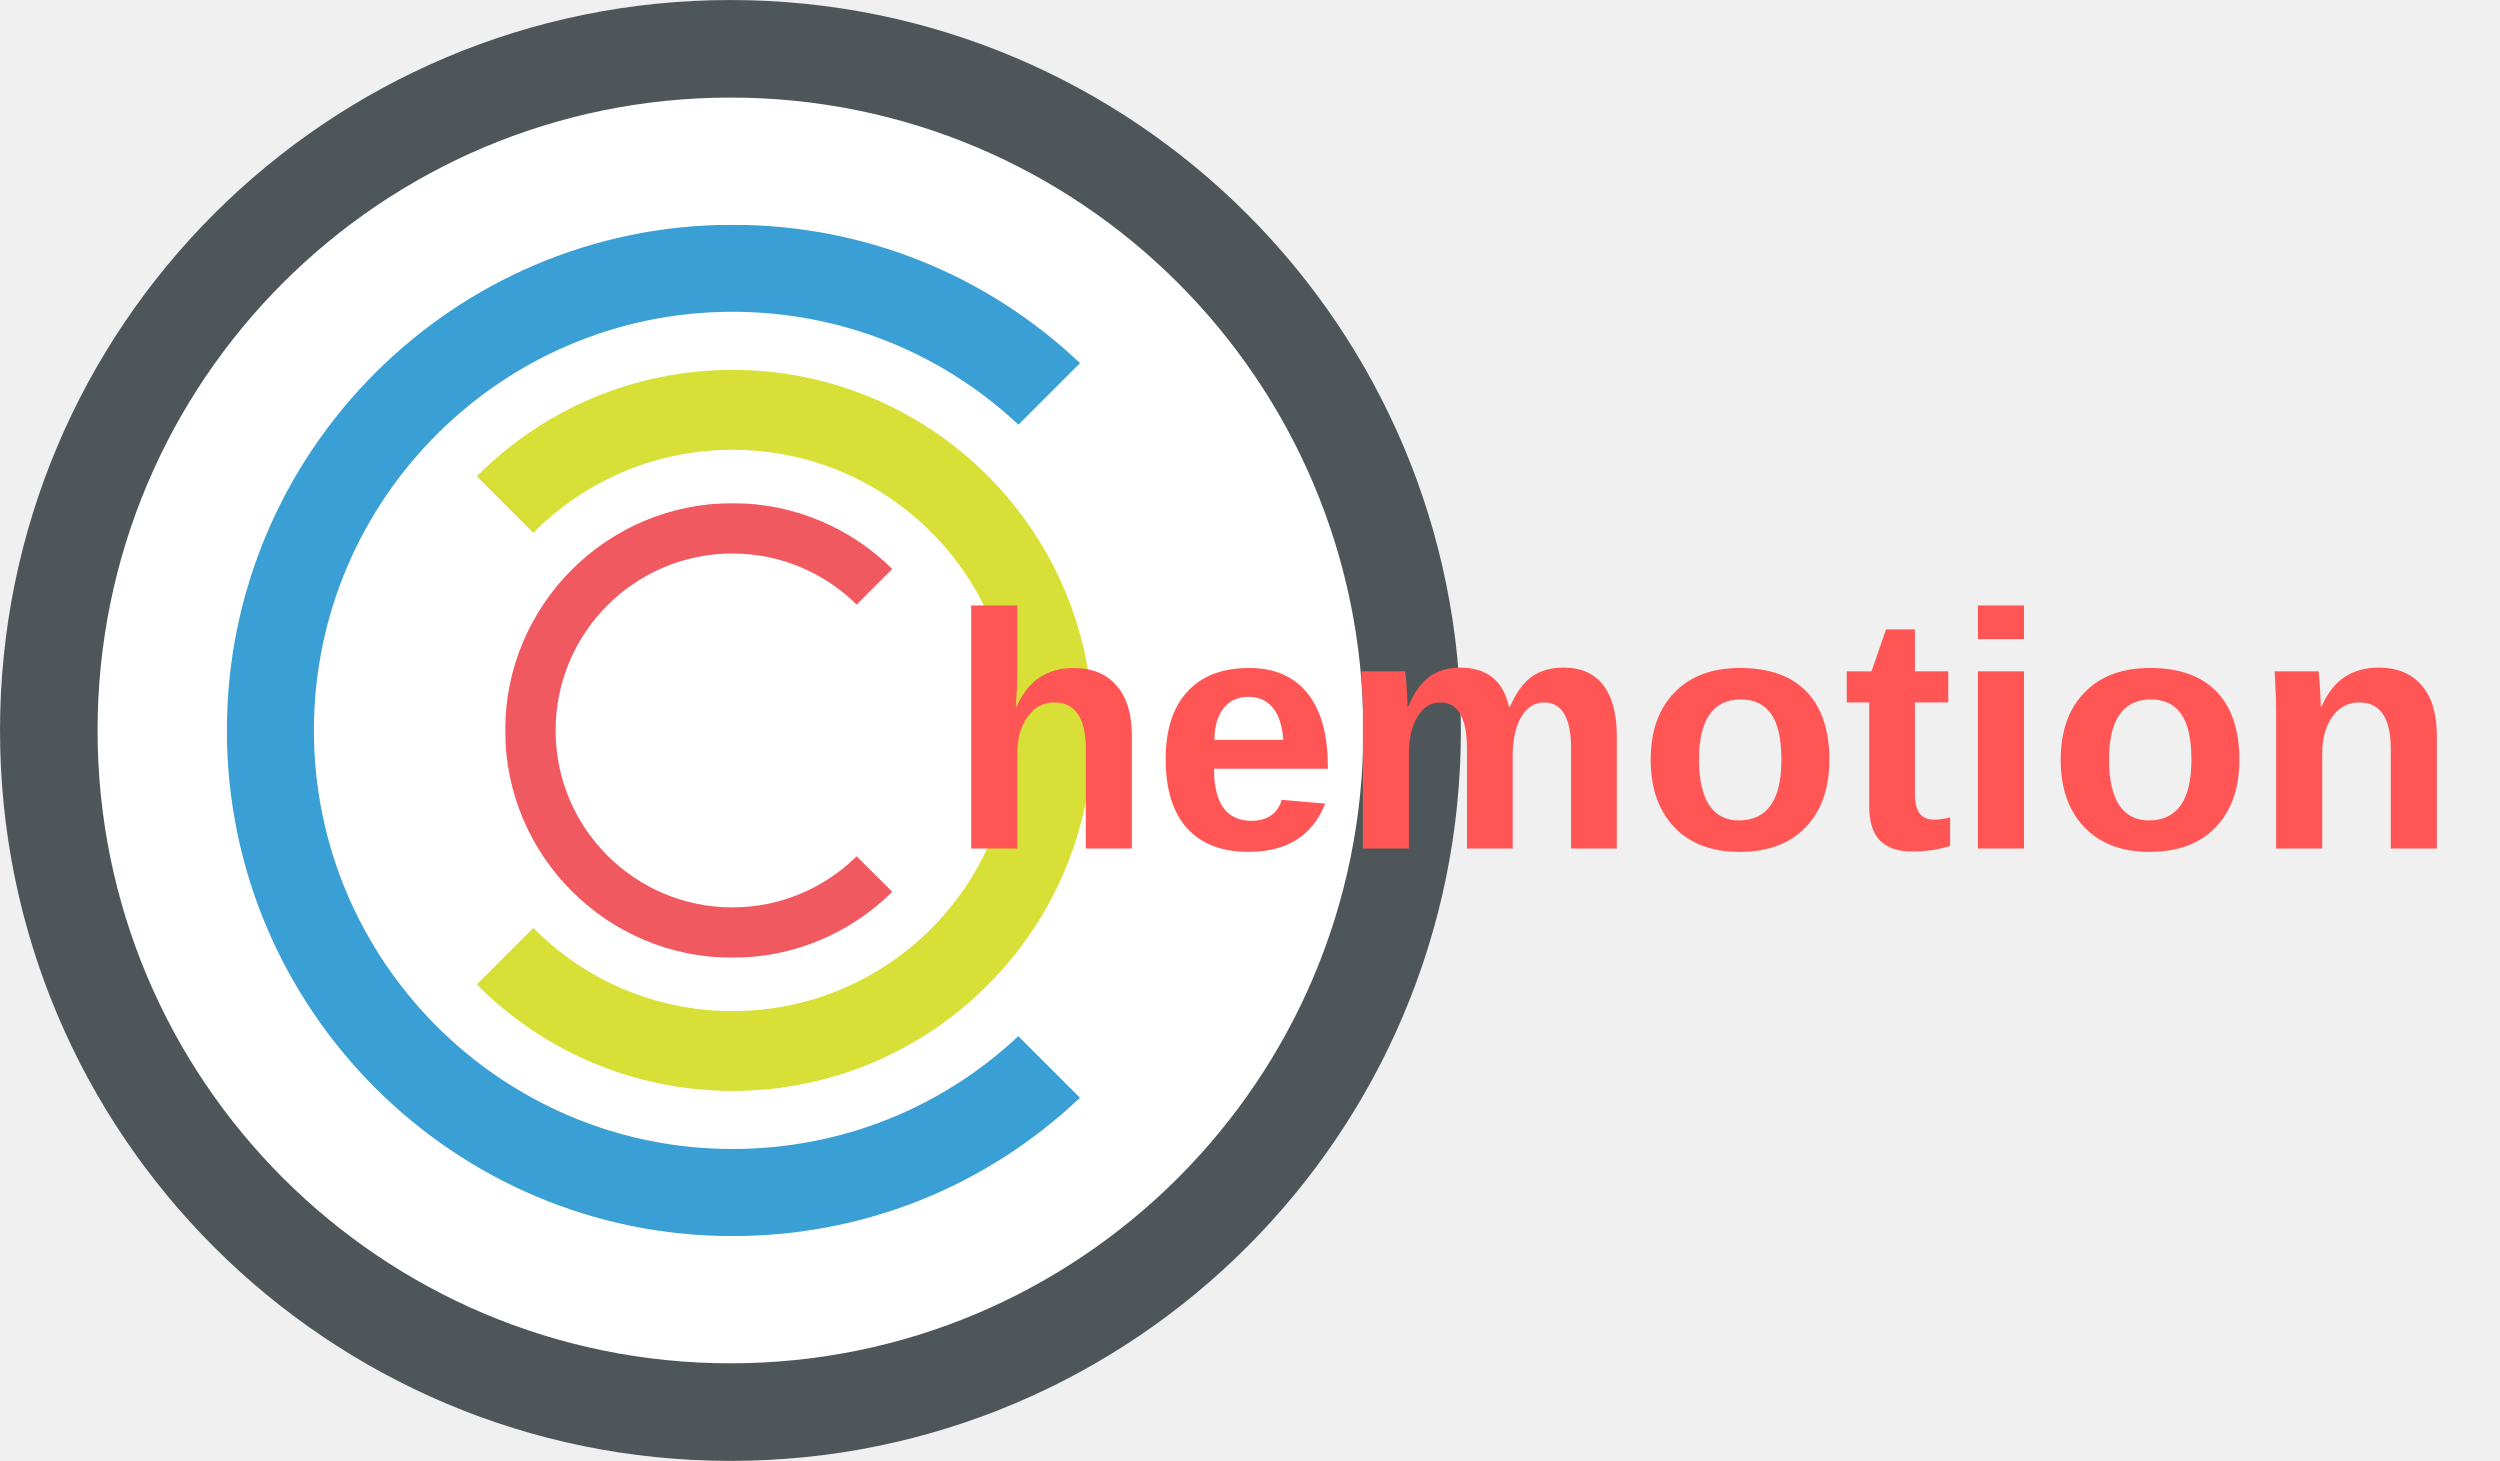
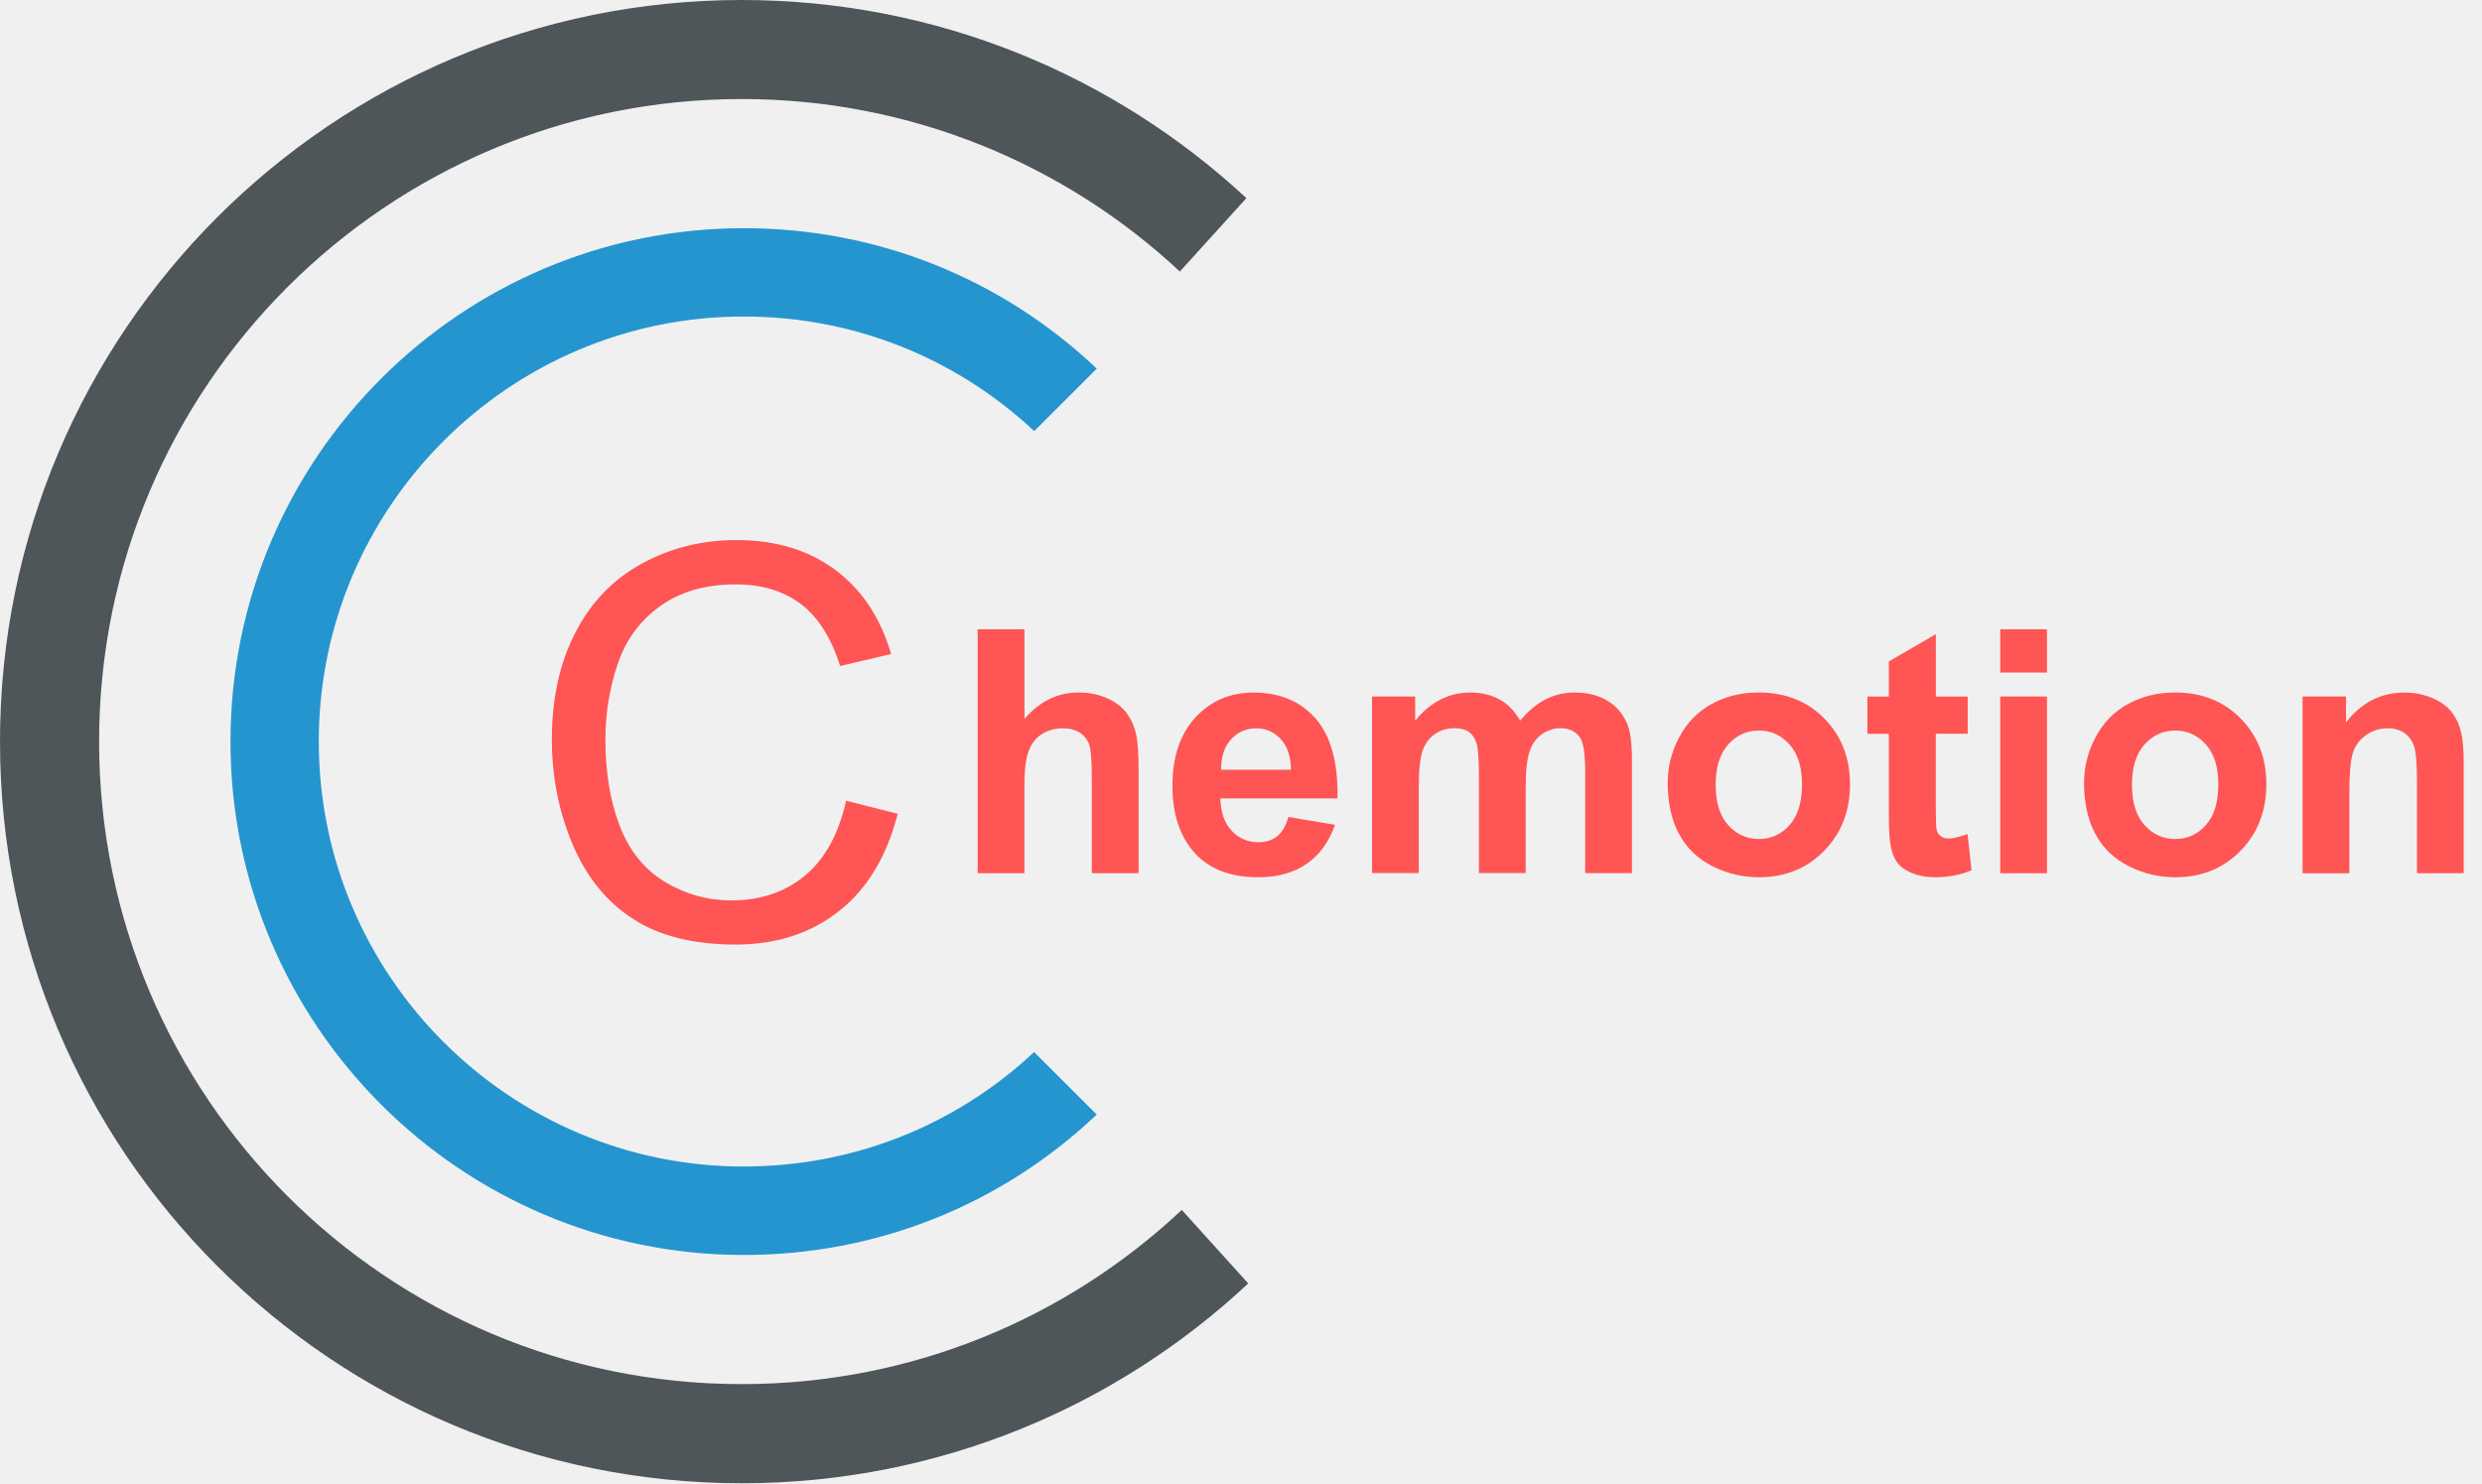
- <svg xmlns="http://www.w3.org/2000/svg" xmlns:ns1="http://www.openswatchbook.org/uri/2009/osb" width="104.297" height="60.946" id="svg2985" version="1.1">
-   <defs id="defs2987">
-     <linearGradient id="linearGradient4131" ns1:paint="solid">
-       <stop style="stop-color:#8d00ab;stop-opacity:1;" offset="0" id="stop4133" />
-     </linearGradient>
-     <clipPath clipPathUnits="userSpaceOnUse" id="clipPath3391">
-       <path d="m 400.937,355.84 33.154,0 0,-38.933 -33.154,0 0,38.933 z" id="path3393" />
-     </clipPath>
-     <clipPath clipPathUnits="userSpaceOnUse" id="clipPath3375">
-       <path d="m 377.1,379.684 73.072,0 0,-86.619 -73.072,0 0,86.619 z" id="path3377" />
-     </clipPath>
-   </defs>
-   <g id="layer1" transform="translate(-1.830298,-1.60118)">
-     <path style="fill:#ffffff;fill-opacity:1" id="path3907" d="m 62.646,31.964 c 0,16.834 -13.646,30.48 -30.48,30.48 -16.834,0 -30.48,-13.646 -30.48,-30.48 0,-16.834 13.646,-30.48 30.48,-30.48 16.834,0 30.48,13.646 30.48,30.48 z" transform="matrix(0.993617,0,0,0.993617,0.3998675,0.398576)" />
-     <g transform="matrix(0.4870811,0,0,-0.4870811,-172.3827,195.9158)" style="display:inline" id="g3371">
-       <g id="g3373" />
-       <g id="g3379">
-         <g style="opacity:0.9" id="g3381" clip-path="url(#clipPath3375)">
-           <g id="g3383" transform="translate(420.3984,300.5264)">
-             <path id="path3385" style="fill:#2495cf;fill-opacity:1;fill-rule:nonzero;stroke:none" d="m 0,0 c -19.759,0 -35.843,16.083 -35.843,35.852 0,19.77 16.084,35.854 35.843,35.854 9.178,0 17.826,-3.427 24.499,-9.669 l 5.274,5.272 C 21.699,74.957 11.174,79.157 0,79.157 c -23.874,0 -43.299,-19.426 -43.299,-43.307 0,-23.881 19.425,-43.311 43.299,-43.311 11.178,0 21.699,4.197 29.768,11.847 L 24.486,9.659 C 17.83,3.422 9.18,0 0,0" />
-           </g>
-         </g>
+ <svg xmlns="http://www.w3.org/2000/svg" width="87" height="52" viewBox="0 0 87 52" fill="none">
+   <g id="logo">
+     <g id="icon">
+       <path fill="#2495cf" d="M26.07,40.896c-8.212,0-14.896-6.684-14.896-14.9s6.684-14.9,14.896-14.9c3.814,0,7.408,1.424,10.182,4.018l2.193-2.191c-3.356-3.178-7.729-4.923-12.373-4.923-9.923,0-17.993,8.073-17.993,17.998s8.072,17.999,17.993,17.999c4.644,0,9.018-1.744,12.371-4.923l-2.195-2.191c-2.768,2.59-6.361,4.012-10.178,4.012" />
+       <path fill="#4f5659" d="M41.424,42.417h0c-4.031,3.787-9.456,6.107-15.424,6.107-12.442,0-22.526-10.086-22.526-22.526S13.558,3.472,26,3.472c5.935,0,11.335,2.295,15.357,6.048h0l2.332-2.574C39.049,2.636,32.832,0,26,0,11.641,0,0,11.641,0,26s11.641,26,26,26c6.864,0,13.105-2.659,17.752-7.004l.002-.002-2.331-2.578h0Z" />
+       <path fill="#FF5555" d="M29.652,28.071l1.815.458c-.381,1.491-1.065,2.629-2.054,3.41s-2.197,1.175-3.625,1.175c-1.479,0-2.68-.3-3.605-.902-.928-.602-1.632-1.473-2.113-2.615-.484-1.142-.726-2.366-.726-3.676,0-1.428.273-2.674.819-3.737s1.322-1.871,2.331-2.423c1.007-.552,2.115-.828,3.325-.828,1.372,0,2.525.351,3.462,1.048.934.699,1.587,1.682,1.955,2.947l-1.786.422c-.318-.999-.78-1.724-1.383-2.179-.606-.455-1.366-.683-2.281-.683-1.055,0-1.935.253-2.643.759s-1.206,1.185-1.492,2.034c-.287.851-.43,1.73-.43,2.635,0,1.167.171,2.185.508,3.055.341.871.869,1.521,1.585,1.95.718.43,1.495.646,2.331.646,1.016,0,1.877-.293,2.581-.878.7-.59,1.179-1.461,1.428-2.615l-.002-.002h0Z" />
+     </g>
+     <g id="full-name">
+       <g fill="#FF5555">
+         <path d="M35.91,22.063v3.143c.528-.618,1.161-.928,1.895-.928.377,0,.718.07,1.02.209.304.139.532.32.685.536.153.218.259.458.315.724.056.265.085.675.085,1.231v3.635h-1.639v-3.273c0-.648-.031-1.061-.092-1.236s-.172-.314-.329-.416-.355-.155-.592-.155c-.273,0-.515.066-.73.198s-.369.331-.471.598c-.098.267-.149.659-.149,1.181v3.102h-1.639v-8.55h1.642v.002h-.002Z" />
+         <path d="M45.161,28.641l1.634.275c-.209.598-.542,1.055-.994,1.368s-1.02.471-1.701.471c-1.078,0-1.874-.352-2.392-1.057-.409-.563-.612-1.276-.612-2.134,0-1.026.269-1.83.805-2.411s1.215-.873,2.036-.873c.922,0,1.648.304,2.181.914s.787,1.54.765,2.796h-4.106c.011.486.143.865.396,1.134.253.27.567.404.944.404.257,0,.472-.07.648-.209.174-.141.306-.365.396-.677h0v-.002ZM45.253,26.984c-.011-.475-.133-.834-.368-1.081s-.516-.369-.851-.369c-.358,0-.654.13-.887.391-.234.261-.349.614-.345,1.061h2.451Z" />
+         <path d="M48.094,24.418h1.511v.846c.54-.658,1.185-.985,1.931-.985.396,0,.741.081,1.032.245s.53.41.718.741c.273-.331.565-.577.881-.741.315-.163.652-.245,1.008-.245.455,0,.84.092,1.155.277s.549.457.706.812c.112.265.168.693.168,1.283v3.959h-1.639v-3.539c0-.614-.056-1.01-.168-1.191-.151-.234-.385-.351-.7-.351-.23,0-.445.07-.648.209s-.349.345-.437.615c-.089.27-.133.696-.133,1.281v2.974h-1.639v-3.394c0-.602-.029-.991-.087-1.167-.058-.174-.149-.306-.27-.391s-.288-.127-.5-.127c-.253,0-.481.068-.683.204-.202.136-.347.333-.436.588-.087.257-.132.683-.132,1.277v3.01h-1.639v-6.191h.002-.002,0Z" />
+         <path d="M58.458,27.427c0-.543.133-1.072.402-1.581s.648-.898,1.14-1.167,1.041-.402,1.646-.402c.936,0,1.705.304,2.303.914s.898,1.378.898,2.307c0,.936-.302,1.714-.908,2.331-.604.618-1.366.926-2.284.926-.567,0-1.109-.127-1.624-.385s-.908-.633-1.175-1.128-.4-1.099-.4-1.811h0v-.002ZM60.138,27.514c0,.614.145,1.085.437,1.41s.652.49,1.079.49.786-.163,1.075-.49.436-.801.436-1.423c0-.606-.145-1.074-.436-1.399-.29-.328-.648-.49-1.075-.49s-.787.163-1.079.49-.437.797-.437,1.41h0v.002Z" />
+         <path d="M68.973,24.418v1.307h-1.12v2.497c0,.505.01.799.033.885.021.082.07.153.145.208s.168.081.277.081c.151,0,.371-.052.659-.157l.139,1.271c-.381.163-.812.245-1.294.245-.296,0-.561-.051-.799-.149s-.41-.228-.522-.385c-.11-.157-.188-.369-.23-.639-.035-.19-.052-.574-.052-1.155v-2.7h-.753v-1.307h.753v-1.231l1.645-.956v2.187h1.12v-.002h0Z" />
+         <path d="M70.112,23.578v-1.517h1.639v1.517h-1.639ZM70.112,30.613v-6.195h1.639v6.195h-1.639Z" />
+         <path d="M73.052,27.427c0-.543.133-1.072.402-1.581s.648-.898,1.14-1.167,1.041-.402,1.646-.402c.936,0,1.705.304,2.303.914s.898,1.378.898,2.307c0,.936-.302,1.714-.908,2.331-.604.618-1.366.926-2.284.926-.567,0-1.109-.127-1.624-.385s-.908-.633-1.175-1.128-.4-1.099-.4-1.811h0v-.002ZM74.731,27.514c0,.614.145,1.085.437,1.41s.652.49,1.079.49.786-.163,1.075-.49.436-.801.436-1.423c0-.606-.145-1.074-.436-1.399-.29-.328-.648-.49-1.075-.49s-.787.163-1.079.49-.437.797-.437,1.41h0v.002Z" />
+         <path d="M86.36,30.613h-1.639v-3.161c0-.669-.035-1.101-.105-1.298-.07-.196-.184-.349-.341-.458-.157-.108-.347-.163-.569-.163-.284,0-.538.077-.765.234-.226.155-.379.361-.465.618-.082.257-.126.731-.126,1.423v2.806h-1.639v-6.195h1.523v.91c.54-.7,1.221-1.049,2.042-1.049.361,0,.693.066.991.196.3.13.526.296.679.5.153.202.261.431.321.689s.091.624.091,1.103v3.847h0v-.002h0Z" />
      </g>
    </g>
-     <g transform="matrix(0.4870811,0,0,-0.4870811,-172.3827,195.9158)" style="display:inline" id="g3387">
-       <g id="g3389" />
-       <g id="g3395">
-         <g style="opacity:0.9" id="g3397" clip-path="url(#clipPath3391)">
-           <g id="g3399" transform="translate(431.0391,325.5942)">
-             <path id="path3401" style="fill:#ee474e;fill-opacity:1;fill-rule:nonzero;stroke:none" d="m 0,0 c -2.73,-2.697 -6.49,-4.375 -10.641,-4.375 -8.363,0 -15.142,6.785 -15.142,15.157 0,8.367 6.779,15.151 15.142,15.151 4.151,0 7.911,-1.671 10.641,-4.375 l 3.052,3.053 c -3.525,3.483 -8.36,5.635 -13.693,5.635 -10.742,0 -19.462,-8.717 -19.462,-19.464 0,-10.751 8.72,-19.47 19.462,-19.47 5.333,0 10.168,2.159 13.693,5.645 L 0,0 z" />
-           </g>
-         </g>
-       </g>
-     </g>
-     <g style="display:inline" transform="matrix(0.4870811,0,0,-0.4870811,32.38537,17.03288)" id="g3403">
-       <path id="path3405" style="fill:#d8e037;fill-opacity:1;fill-rule:nonzero;stroke:none" d="m 0,0 c -8.555,0 -16.306,-3.486 -21.896,-9.117 l 4.843,-4.839 c 4.348,4.386 10.384,7.114 17.053,7.114 13.288,0 24.046,-10.757 24.046,-24.036 0,-13.276 -10.758,-24.041 -24.046,-24.041 -6.669,0 -12.705,2.726 -17.053,7.121 l -4.843,-4.838 c 5.594,-5.633 13.341,-9.121 21.896,-9.121 17.064,0 30.885,13.825 30.885,30.879 C 30.885,-13.821 17.064,0 0,0" />
-     </g>
-     <path d="m 32.304,58.477 c -14.582,0 -26.403,-11.821 -26.403,-26.403 0,-14.582 11.82,-26.402 26.403,-26.402 14.582,0 26.403,11.82 26.403,26.402 0,14.581 -11.821,26.403 -26.403,26.403 m 9.39e-4,-56.875 c -16.83,0 -30.474,13.643 -30.474,30.473 0,16.831 13.644,30.473 30.474,30.473 16.83,0 30.472,-13.643 30.472,-30.473 0,-16.83 -13.643,-30.473 -30.472,-30.473" style="fill:#4f5659;fill-opacity:1;fill-rule:nonzero;stroke:none;display:inline" id="path3449" />
-     <text xml:space="preserve" style="font-size:14px;font-style:normal;font-variant:normal;font-weight:bold;font-stretch:normal;text-align:start;line-height:100%;letter-spacing:0px;word-spacing:0px;writing-mode:lr-tb;text-anchor:start;fill:#ff5555;fill-opacity:1;stroke:none;font-family:Arial;-inkscape-font-specification:Arial Bold" x="41.362" y="37.003" id="text3039">
-       <tspan id="tspan3041" x="41.362" y="37.003">hemotion</tspan>
-     </text>
  </g>
</svg>
